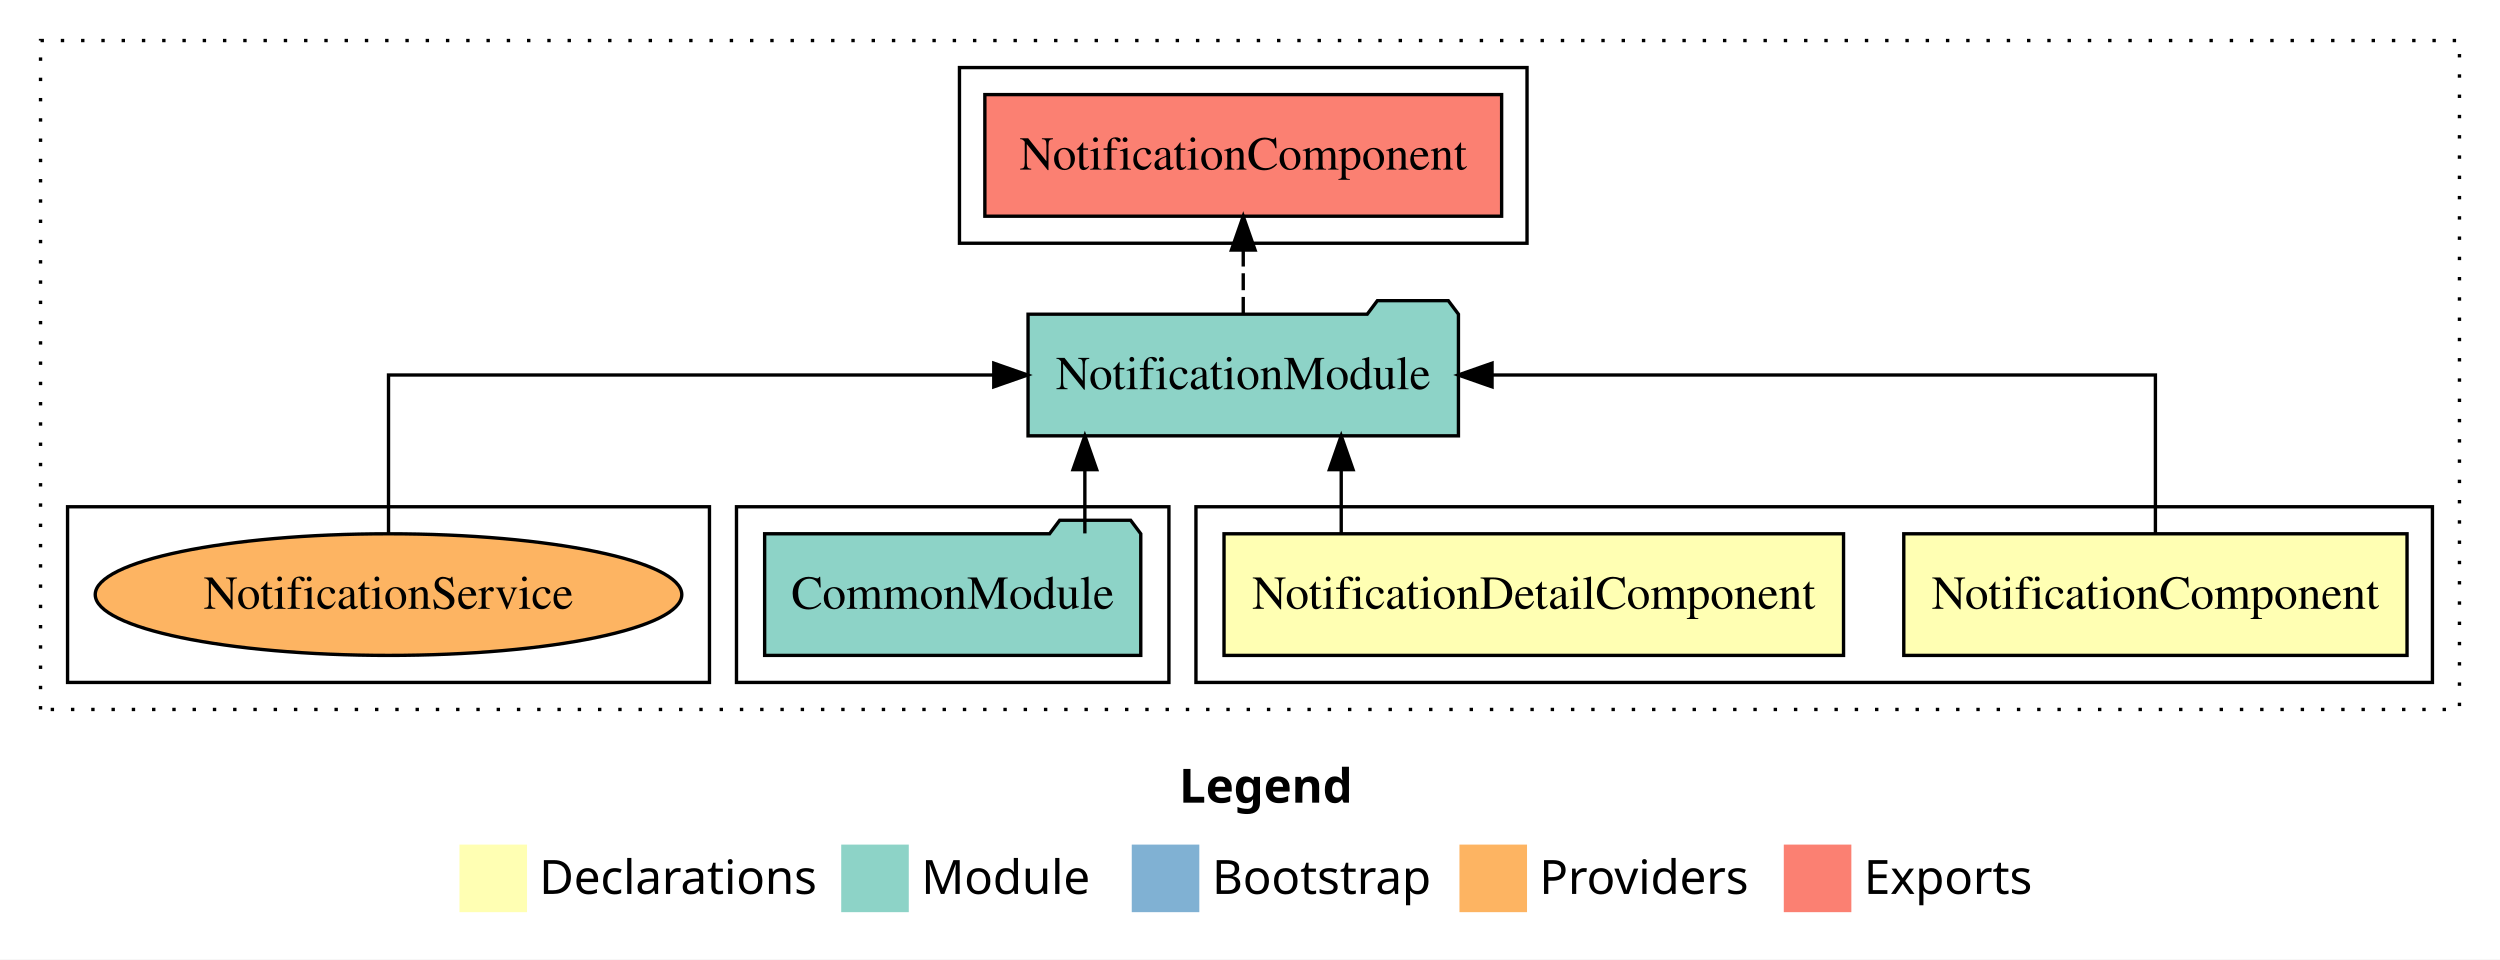
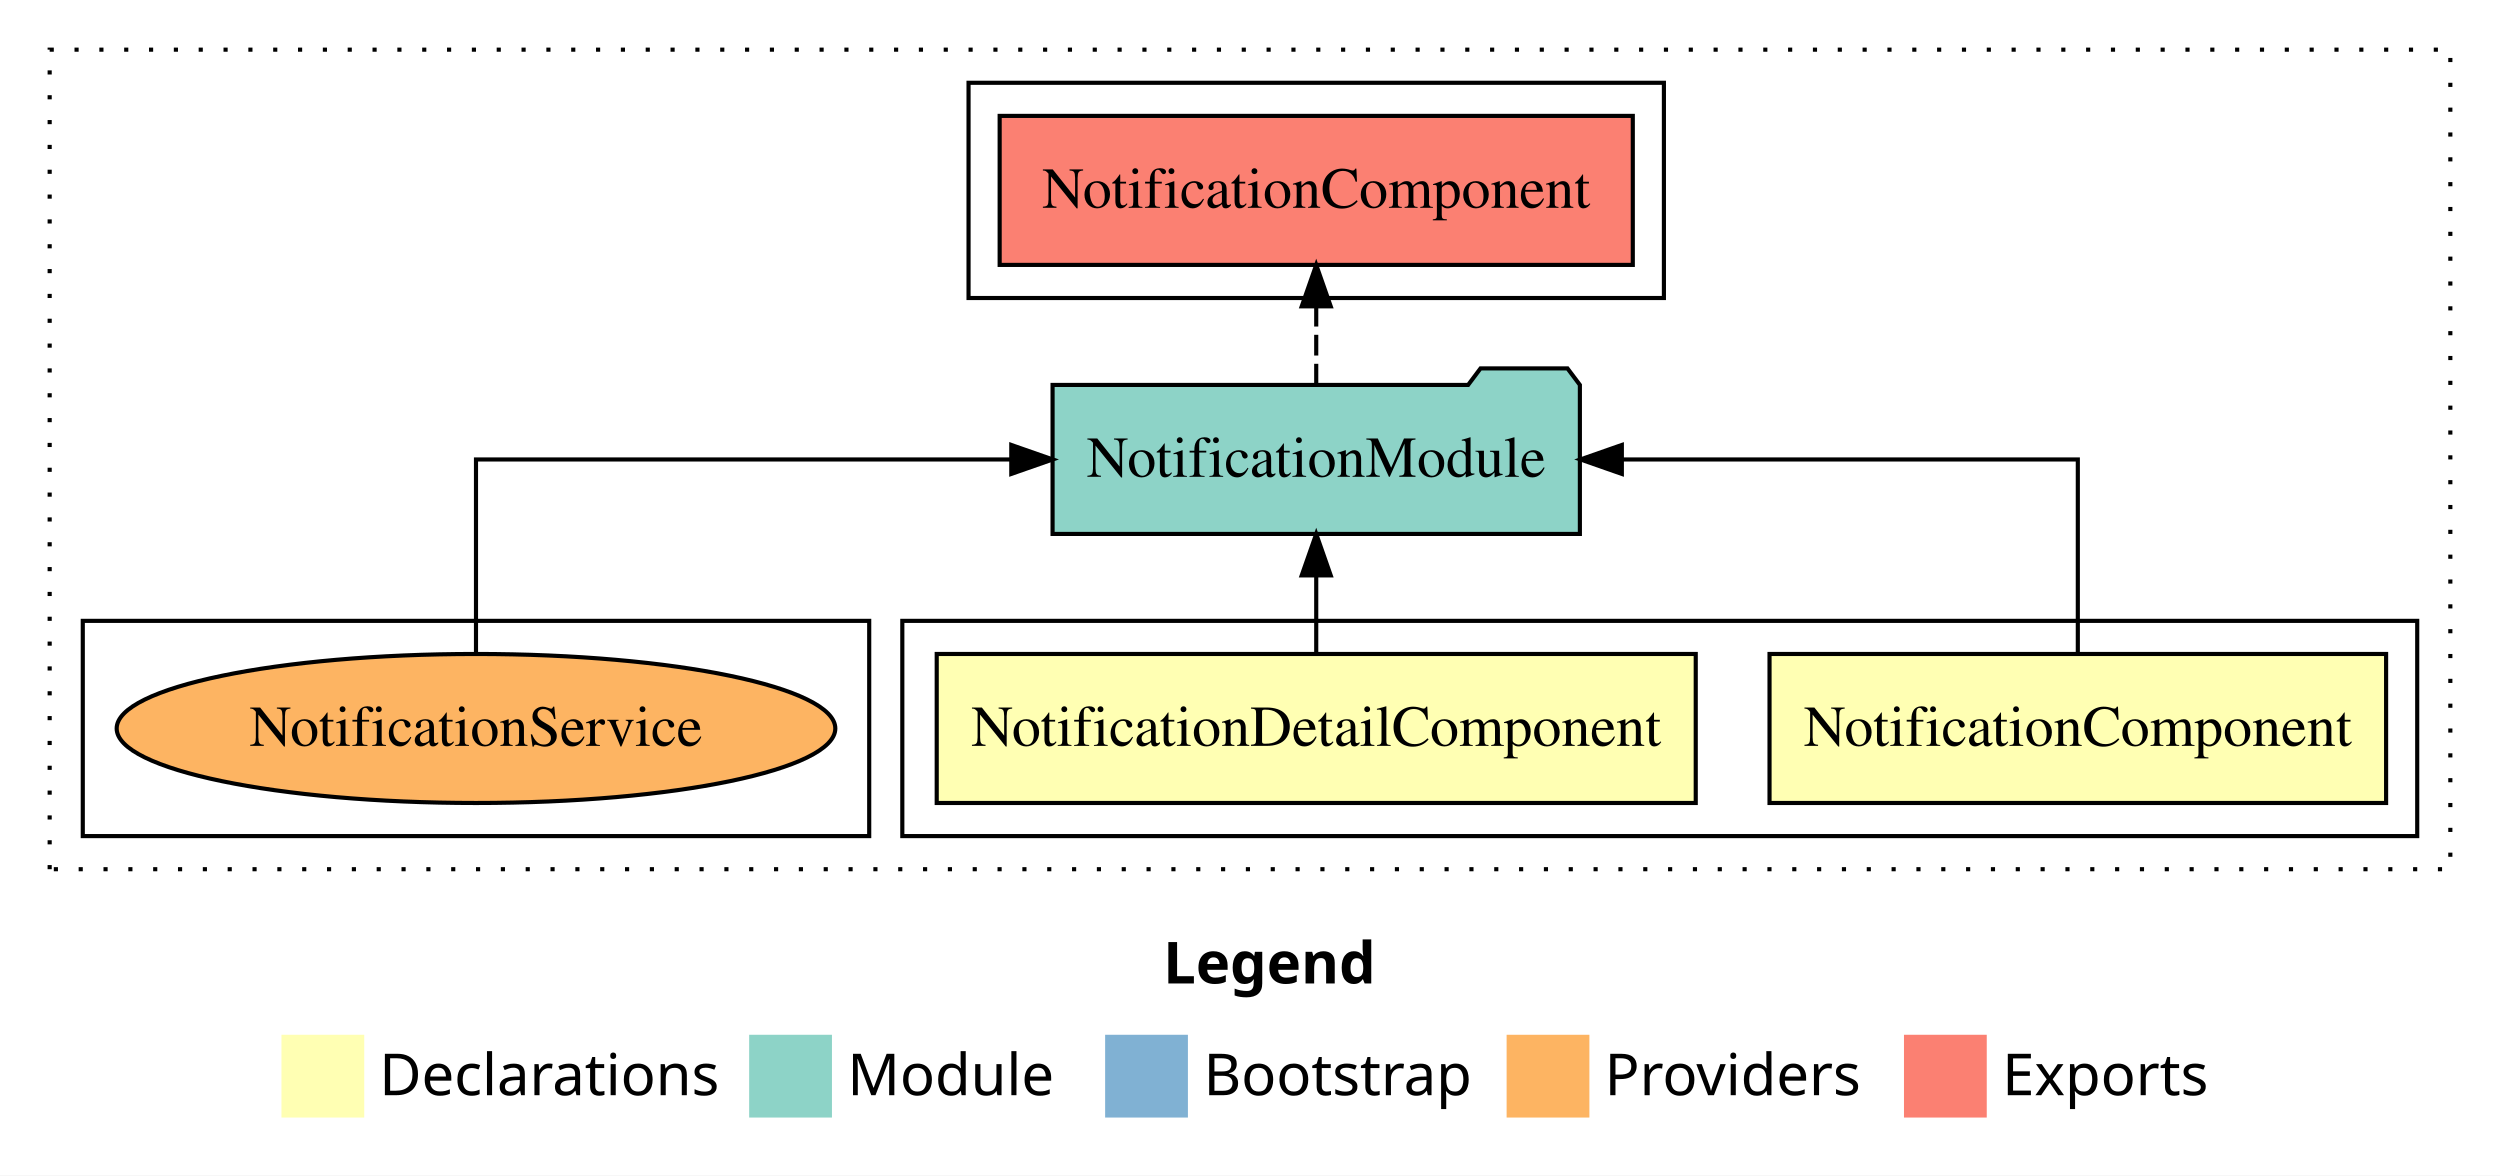
- <svg xmlns="http://www.w3.org/2000/svg" width="740pt" height="284pt" viewBox="0.00 0.00 740.00 284.00">
+ <svg xmlns="http://www.w3.org/2000/svg" width="604pt" height="284pt" viewBox="0.00 0.00 604.00 284.00">
  <g id="graph0" class="graph" transform="scale(1 1) rotate(0) translate(4 280)">
-     <polygon fill="#ffffff" stroke="transparent" points="-4,4 -4,-280 736,-280 736,4 -4,4" />
-     <text text-anchor="start" x="345.009" y="-42.4" font-family="sans-serif" font-weight="bold" font-size="14.00" fill="#000000">Legend</text>
-     <polygon fill="#ffffb3" stroke="transparent" points="132,-10 132,-30 152,-30 152,-10 132,-10" />
-     <text text-anchor="start" x="155.629" y="-15.4" font-family="sans-serif" font-size="14.00" fill="#000000">  Declarations</text>
-     <polygon fill="#8dd3c7" stroke="transparent" points="245,-10 245,-30 265,-30 265,-10 245,-10" />
-     <text text-anchor="start" x="268.725" y="-15.4" font-family="sans-serif" font-size="14.00" fill="#000000">  Module</text>
-     <polygon fill="#80b1d3" stroke="transparent" points="331,-10 331,-30 351,-30 351,-10 331,-10" />
-     <text text-anchor="start" x="354.781" y="-15.4" font-family="sans-serif" font-size="14.00" fill="#000000">  Bootstrap</text>
-     <polygon fill="#fdb462" stroke="transparent" points="428,-10 428,-30 448,-30 448,-10 428,-10" />
-     <text text-anchor="start" x="451.673" y="-15.4" font-family="sans-serif" font-size="14.00" fill="#000000">  Providers</text>
-     <polygon fill="#fb8072" stroke="transparent" points="524,-10 524,-30 544,-30 544,-10 524,-10" />
-     <text text-anchor="start" x="547.726" y="-15.4" font-family="sans-serif" font-size="14.00" fill="#000000">  Exports</text>
+     <polygon fill="#ffffff" stroke="transparent" points="-4,4 -4,-280 600,-280 600,4 -4,4" />
+     <text text-anchor="start" x="277.009" y="-42.4" font-family="sans-serif" font-weight="bold" font-size="14.00" fill="#000000">Legend</text>
+     <polygon fill="#ffffb3" stroke="transparent" points="64,-10 64,-30 84,-30 84,-10 64,-10" />
+     <text text-anchor="start" x="87.629" y="-15.4" font-family="sans-serif" font-size="14.00" fill="#000000">  Declarations</text>
+     <polygon fill="#8dd3c7" stroke="transparent" points="177,-10 177,-30 197,-30 197,-10 177,-10" />
+     <text text-anchor="start" x="200.725" y="-15.4" font-family="sans-serif" font-size="14.00" fill="#000000">  Module</text>
+     <polygon fill="#80b1d3" stroke="transparent" points="263,-10 263,-30 283,-30 283,-10 263,-10" />
+     <text text-anchor="start" x="286.781" y="-15.4" font-family="sans-serif" font-size="14.00" fill="#000000">  Bootstrap</text>
+     <polygon fill="#fdb462" stroke="transparent" points="360,-10 360,-30 380,-30 380,-10 360,-10" />
+     <text text-anchor="start" x="383.673" y="-15.4" font-family="sans-serif" font-size="14.00" fill="#000000">  Providers</text>
+     <polygon fill="#fb8072" stroke="transparent" points="456,-10 456,-30 476,-30 476,-10 456,-10" />
+     <text text-anchor="start" x="479.726" y="-15.4" font-family="sans-serif" font-size="14.00" fill="#000000">  Exports</text>
    <g id="clust1" class="cluster">
-       <polygon fill="none" stroke="#000000" stroke-dasharray="1,5" points="8,-70 8,-268 724,-268 724,-70 8,-70" />
+       <polygon fill="none" stroke="#000000" stroke-dasharray="1,5" points="8,-70 8,-268 588,-268 588,-70 8,-70" />
    </g>
    <g id="clust2" class="cluster">
-       <polygon fill="none" stroke="#000000" points="350,-78 350,-130 716,-130 716,-78 350,-78" />
-     </g>
-     <g id="clust5" class="cluster">
-       <polygon fill="none" stroke="#000000" points="214,-78 214,-130 342,-130 342,-78 214,-78" />
+       <polygon fill="none" stroke="#000000" points="214,-78 214,-130 580,-130 580,-78 214,-78" />
    </g>
    <g id="clust6" class="cluster">
-       <polygon fill="none" stroke="#000000" points="280,-208 280,-260 448,-260 448,-208 280,-208" />
+       <polygon fill="none" stroke="#000000" points="230,-208 230,-260 398,-260 398,-208 230,-208" />
    </g>
    <g id="clust8" class="cluster">
      <polygon fill="none" stroke="#000000" points="16,-78 16,-130 206,-130 206,-78 16,-78" />
    </g>
    <g id="node1" class="node">
-       <polygon fill="#ffffb3" stroke="#000000" points="708.482,-122 559.518,-122 559.518,-86 708.482,-86 708.482,-122" />
-       <text text-anchor="middle" x="634" y="-99.8" font-family="Times,serif" font-size="14.00" fill="#000000">NotificationComponent</text>
+       <polygon fill="#ffffb3" stroke="#000000" points="572.482,-122 423.518,-122 423.518,-86 572.482,-86 572.482,-122" />
+       <text text-anchor="middle" x="498" y="-99.8" font-family="Times,serif" font-size="14.00" fill="#000000">NotificationComponent</text>
    </g>
    <g id="node3" class="node">
-       <polygon fill="#8dd3c7" stroke="#000000" points="427.699,-187 424.699,-191 403.699,-191 400.699,-187 300.301,-187 300.301,-151 427.699,-151 427.699,-187" />
-       <text text-anchor="middle" x="364" y="-164.8" font-family="Times,serif" font-size="14.00" fill="#000000">NotificationModule</text>
+       <polygon fill="#8dd3c7" stroke="#000000" points="377.699,-187 374.699,-191 353.699,-191 350.699,-187 250.301,-187 250.301,-151 377.699,-151 377.699,-187" />
+       <text text-anchor="middle" x="314" y="-164.8" font-family="Times,serif" font-size="14.00" fill="#000000">NotificationModule</text>
    </g>
    <g id="edge1" class="edge">
-       <path fill="none" stroke="#000000" d="M634,-122.106C634,-141.339 634,-169 634,-169 634,-169 437.644,-169 437.644,-169" />
-       <polygon fill="#000000" stroke="#000000" points="437.644,-165.5 427.644,-169 437.644,-172.5 437.644,-165.5" />
+       <path fill="none" stroke="#000000" d="M498,-122.106C498,-141.339 498,-169 498,-169 498,-169 387.838,-169 387.838,-169" />
+       <polygon fill="#000000" stroke="#000000" points="387.838,-165.5 377.838,-169 387.838,-172.5 387.838,-165.5" />
    </g>
    <g id="node2" class="node">
-       <polygon fill="#ffffb3" stroke="#000000" points="541.689,-122 358.31,-122 358.31,-86 541.689,-86 541.689,-122" />
-       <text text-anchor="middle" x="450" y="-99.8" font-family="Times,serif" font-size="14.00" fill="#000000">NotificationDetailComponent</text>
+       <polygon fill="#ffffb3" stroke="#000000" points="405.69,-122 222.31,-122 222.31,-86 405.69,-86 405.69,-122" />
+       <text text-anchor="middle" x="314" y="-99.8" font-family="Times,serif" font-size="14.00" fill="#000000">NotificationDetailComponent</text>
    </g>
    <g id="edge2" class="edge">
-       <path fill="none" stroke="#000000" d="M393.002,-122.106C393.002,-122.106 393.002,-140.991 393.002,-140.991" />
-       <polygon fill="#000000" stroke="#000000" points="389.502,-140.991 393.002,-150.991 396.502,-140.991 389.502,-140.991" />
+       <path fill="none" stroke="#000000" d="M314,-122.106C314,-122.106 314,-140.991 314,-140.991" />
+       <polygon fill="#000000" stroke="#000000" points="310.5,-140.991 314,-150.991 317.5,-140.991 310.5,-140.991" />
+     </g>
+     <g id="node4" class="node">
+       <polygon fill="#fb8072" stroke="#000000" points="390.483,-252 237.517,-252 237.517,-216 390.483,-216 390.483,-252" />
+       <text text-anchor="middle" x="314" y="-229.8" font-family="Times,serif" font-size="14.00" fill="#000000">NotificationComponent </text>
+     </g>
+     <g id="edge3" class="edge">
+       <path fill="none" stroke="#000000" stroke-dasharray="5,2" d="M314,-187.106C314,-187.106 314,-205.991 314,-205.991" />
+       <polygon fill="#000000" stroke="#000000" points="310.5,-205.991 314,-215.991 317.5,-205.991 310.5,-205.991" />
    </g>
    <g id="node5" class="node">
-       <polygon fill="#fb8072" stroke="#000000" points="440.483,-252 287.517,-252 287.517,-216 440.483,-216 440.483,-252" />
-       <text text-anchor="middle" x="364" y="-229.8" font-family="Times,serif" font-size="14.00" fill="#000000">NotificationComponent </text>
-     </g>
-     <g id="edge4" class="edge">
-       <path fill="none" stroke="#000000" stroke-dasharray="5,2" d="M364,-187.106C364,-187.106 364,-205.991 364,-205.991" />
-       <polygon fill="#000000" stroke="#000000" points="360.5,-205.991 364,-215.991 367.5,-205.991 360.5,-205.991" />
-     </g>
-     <g id="node4" class="node">
-       <polygon fill="#8dd3c7" stroke="#000000" points="333.668,-122 330.668,-126 309.668,-126 306.668,-122 222.332,-122 222.332,-86 333.668,-86 333.668,-122" />
-       <text text-anchor="middle" x="278" y="-99.8" font-family="Times,serif" font-size="14.00" fill="#000000">CommonModule</text>
-     </g>
-     <g id="edge3" class="edge">
-       <path fill="none" stroke="#000000" d="M317.117,-122.106C317.117,-122.106 317.117,-140.991 317.117,-140.991" />
-       <polygon fill="#000000" stroke="#000000" points="313.617,-140.991 317.117,-150.991 320.617,-140.991 313.617,-140.991" />
-     </g>
-     <g id="node6" class="node">
      <ellipse fill="#fdb462" stroke="#000000" cx="111" cy="-104" rx="86.811" ry="18" />
      <text text-anchor="middle" x="111" y="-99.8" font-family="Times,serif" font-size="14.00" fill="#000000">NotificationService</text>
    </g>
-     <g id="edge5" class="edge">
-       <path fill="none" stroke="#000000" d="M111,-122.106C111,-141.339 111,-169 111,-169 111,-169 290.157,-169 290.157,-169" />
-       <polygon fill="#000000" stroke="#000000" points="290.158,-172.5 300.157,-169 290.157,-165.5 290.158,-172.5" />
+     <g id="edge4" class="edge">
+       <path fill="none" stroke="#000000" d="M111,-122.106C111,-141.339 111,-169 111,-169 111,-169 240.327,-169 240.327,-169" />
+       <polygon fill="#000000" stroke="#000000" points="240.327,-172.5 250.327,-169 240.327,-165.5 240.327,-172.5" />
    </g>
  </g>
</svg>
